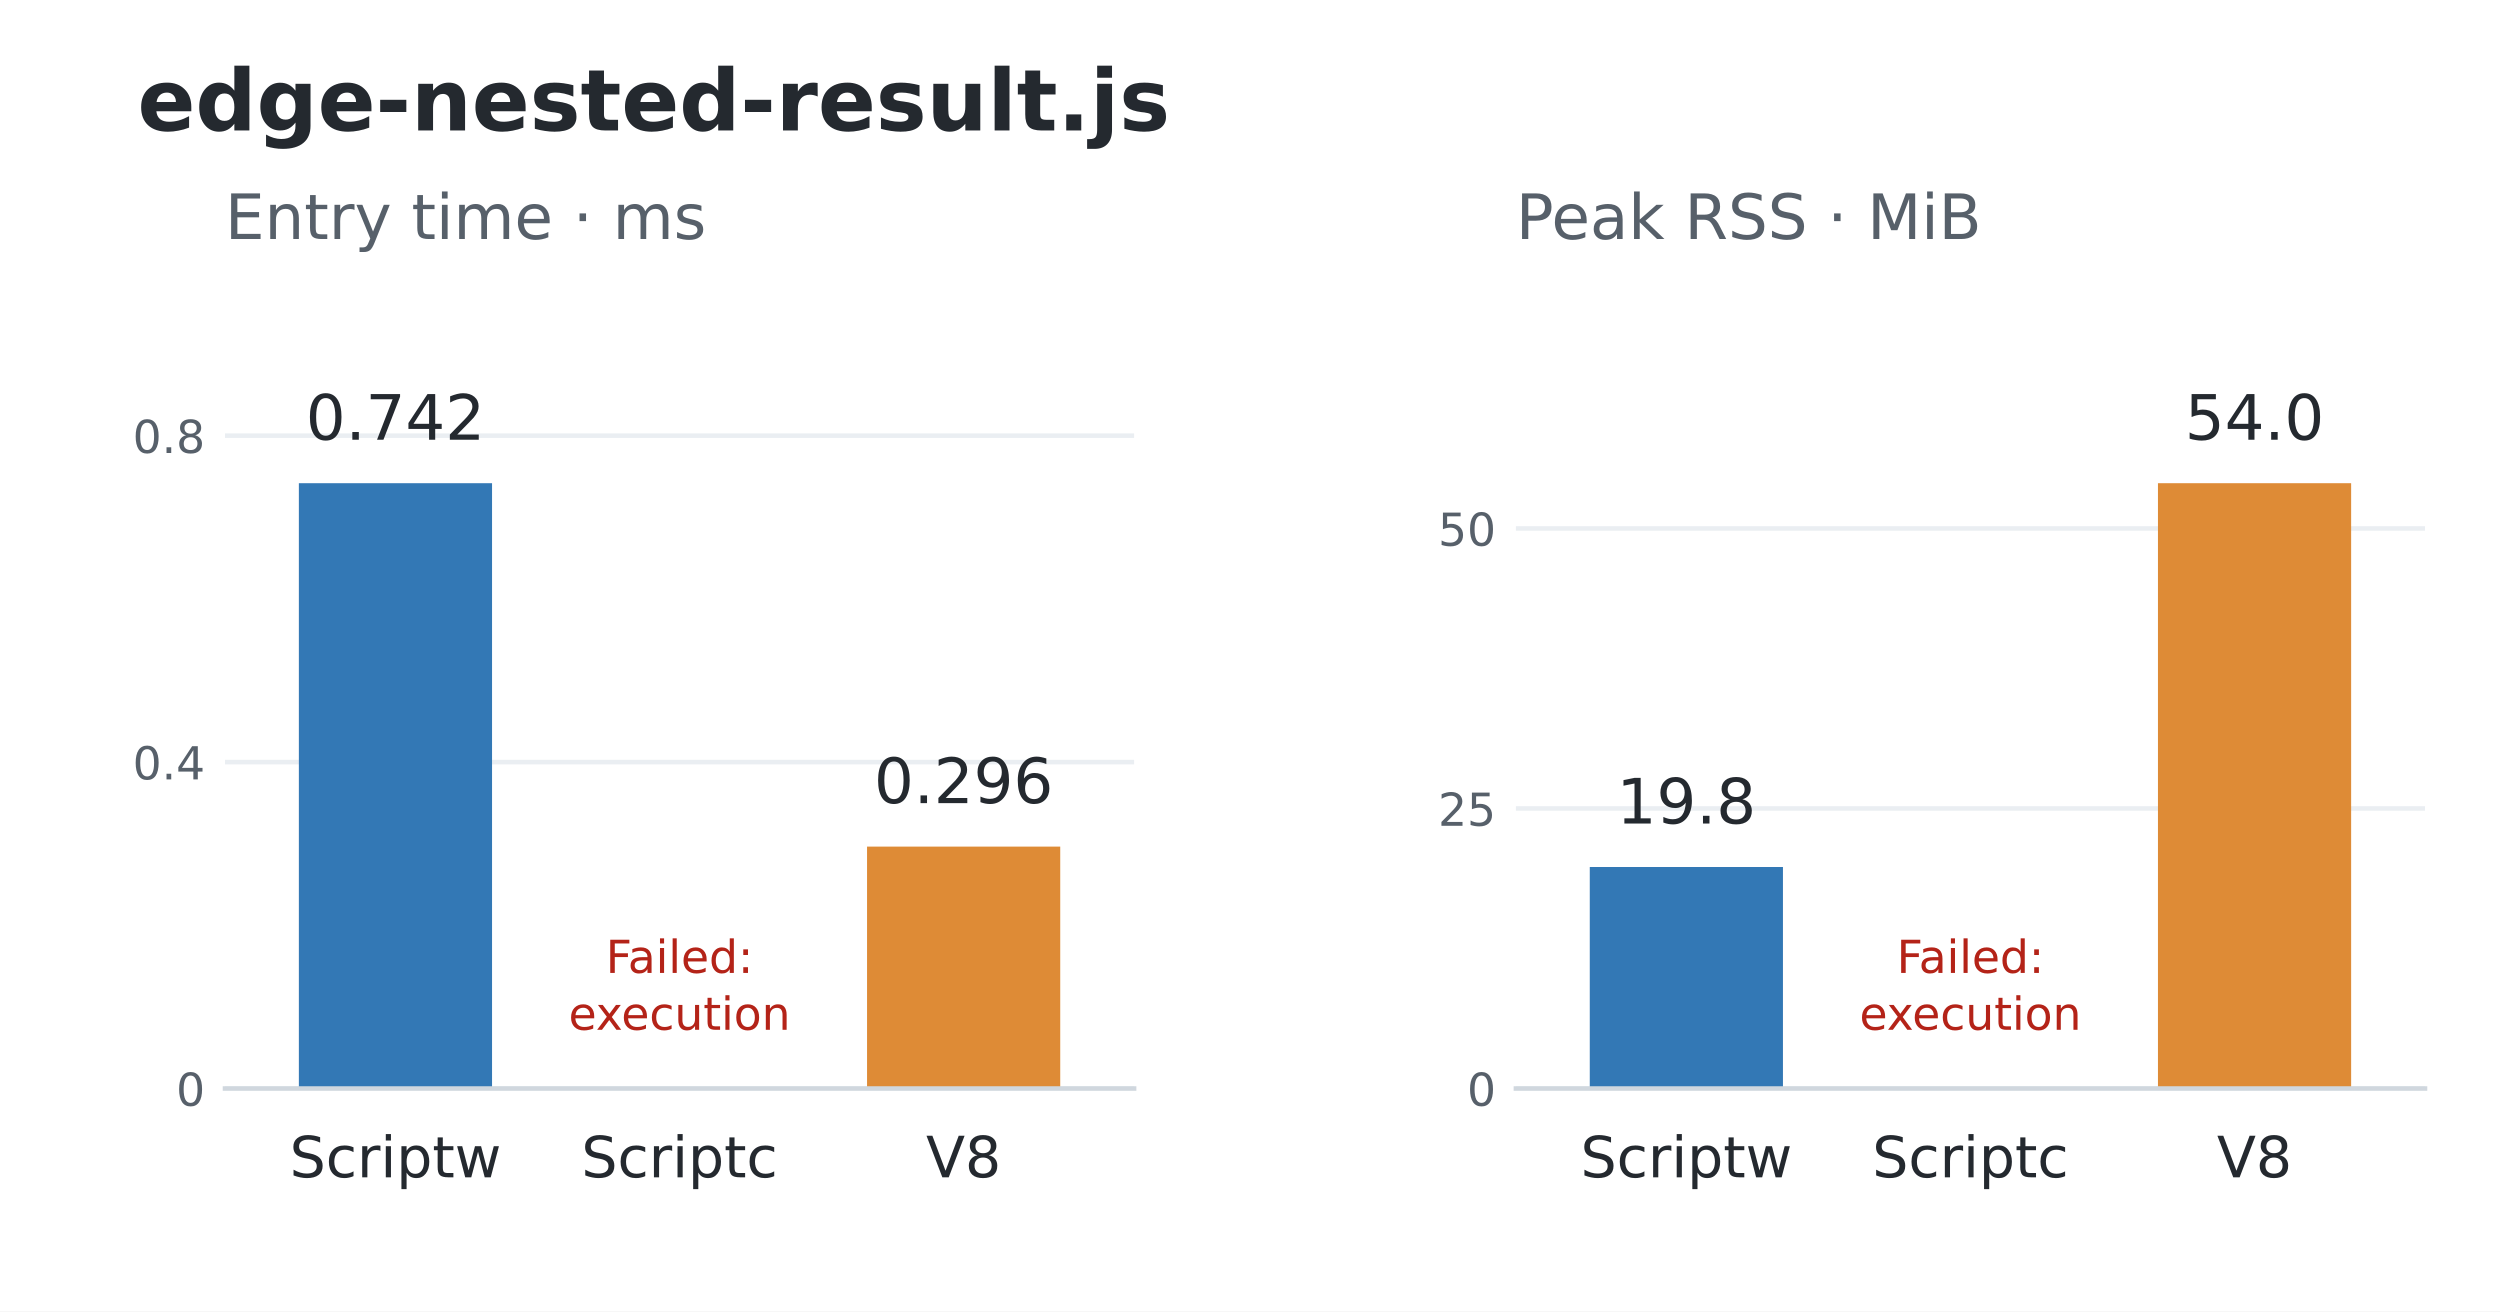
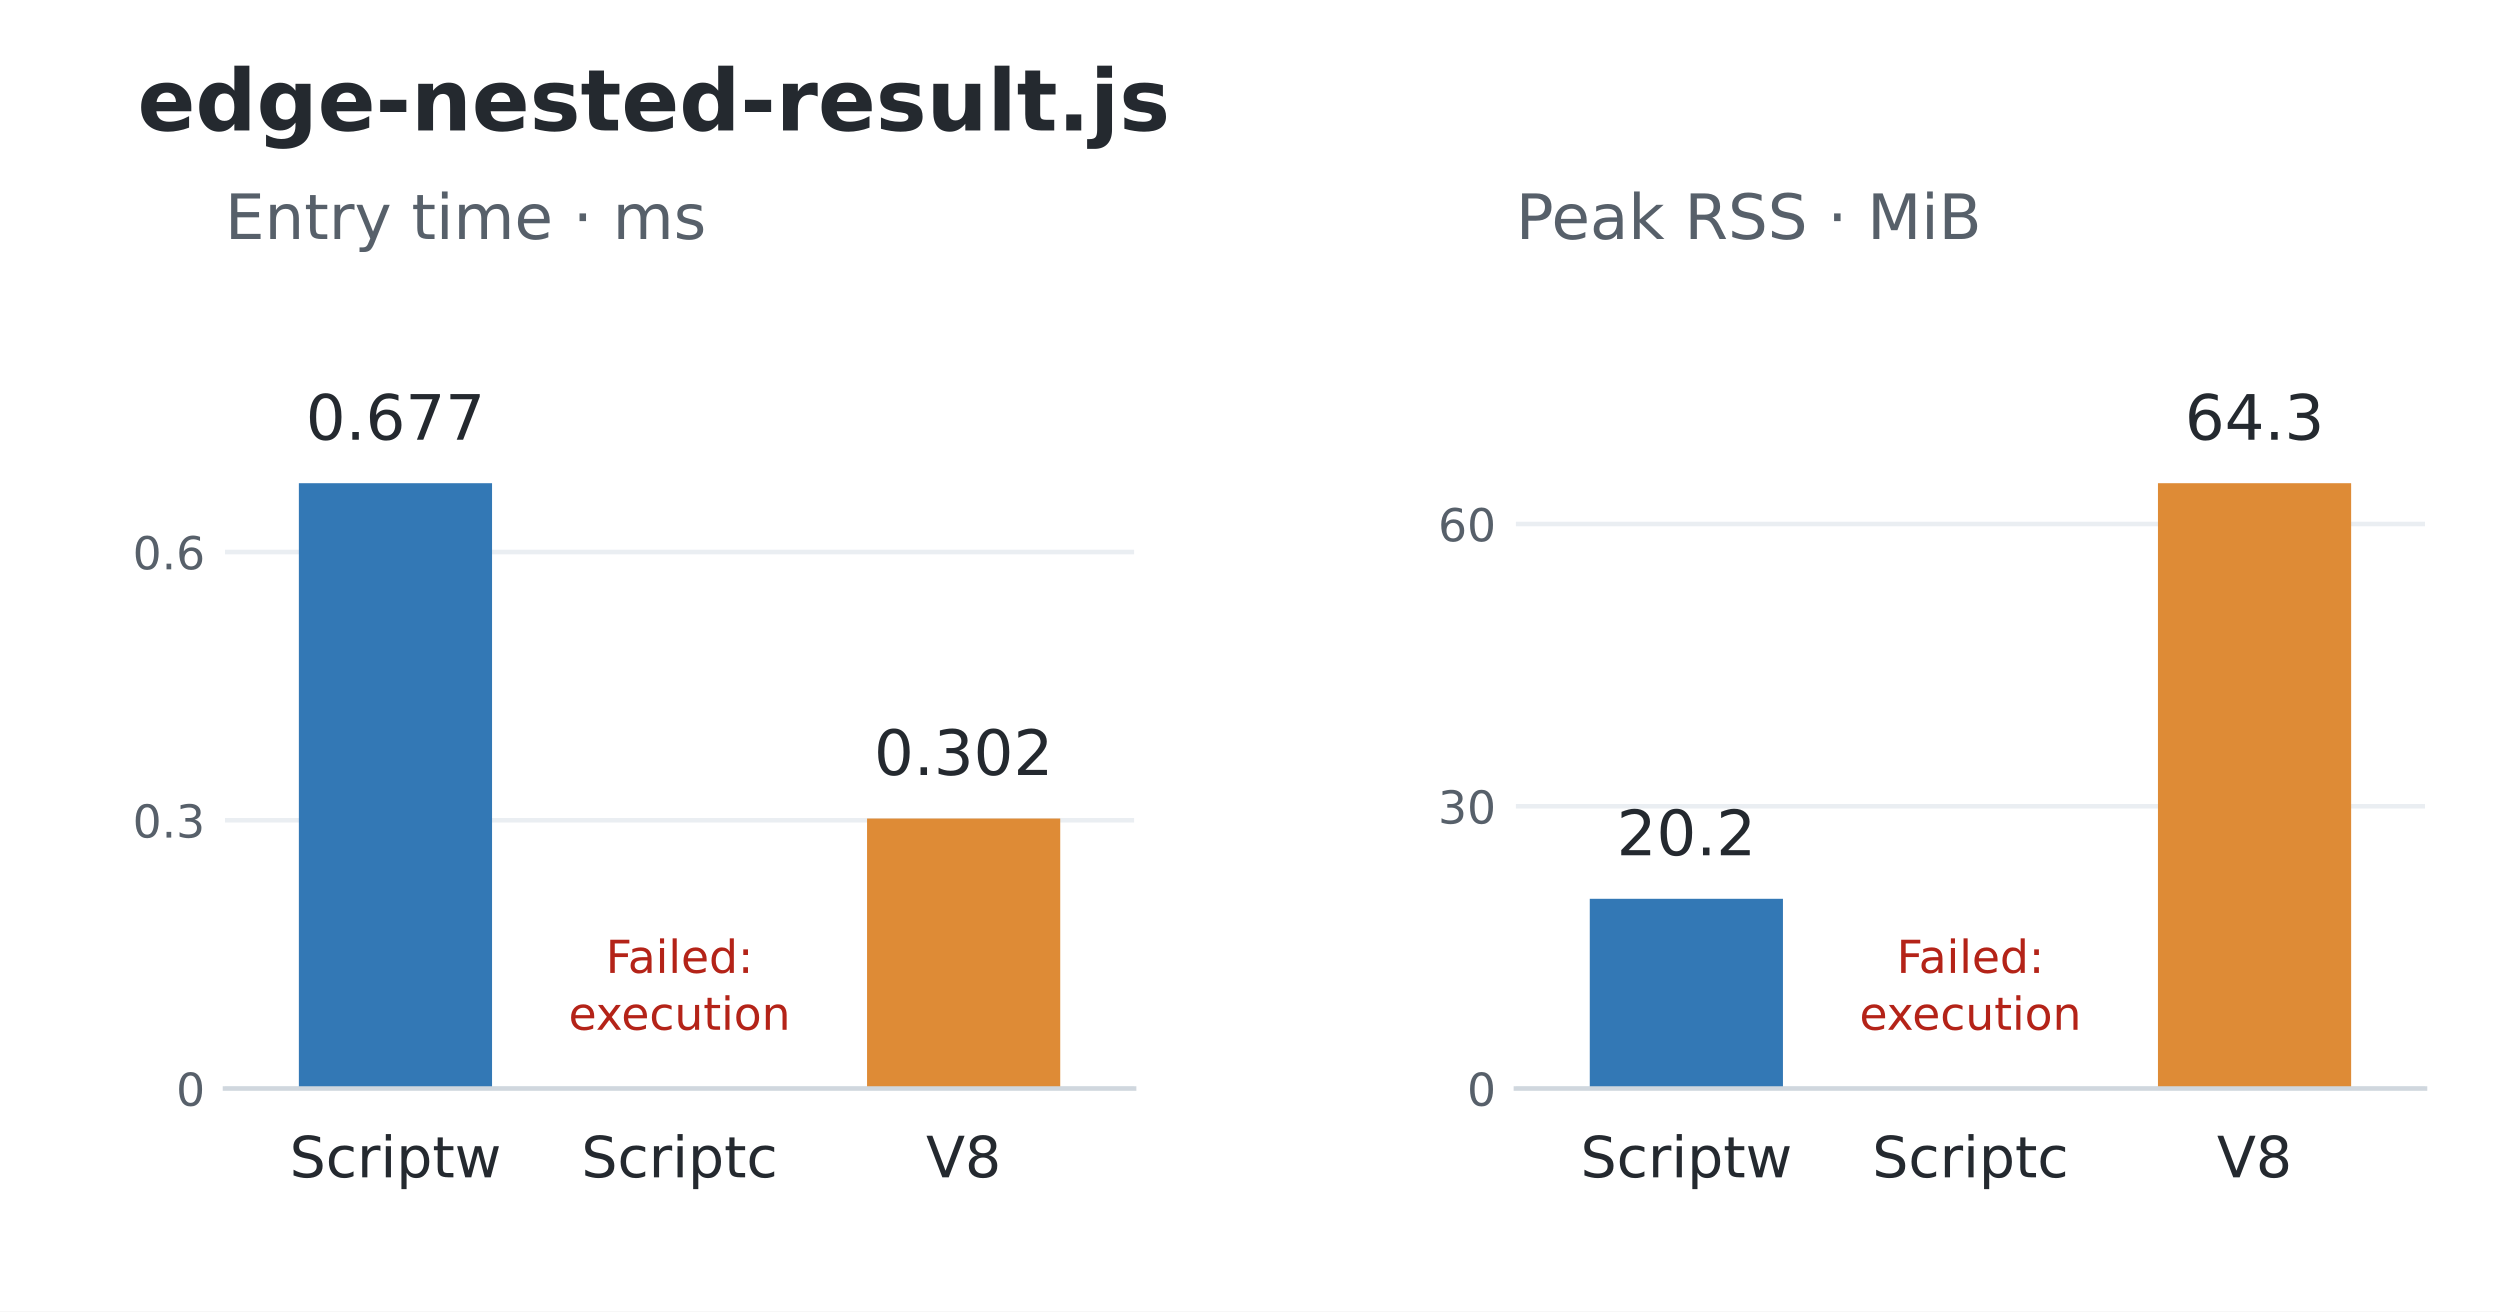
<svg xmlns="http://www.w3.org/2000/svg" width="439.2pt" height="230.4pt" viewBox="0 0 439.2 230.4" version="1.1">
  <defs>
    <style type="text/css">*{stroke-linejoin: round; stroke-linecap: butt}</style>
  </defs>
  <g id="figure_1">
    <g id="patch_1">
      <path d="M 0 230.4 L 439.2 230.4 L 439.2 0 L 0 0 z " style="fill: #ffffff" />
    </g>
    <g id="axes_1">
      <g id="patch_2">
        <path d="M 39.528 191.232 L 199.237 191.232 L 199.237 52.992 L 39.528 52.992 z " style="fill: #ffffff" />
      </g>
      <g id="matplotlib.axis_1">
        <g id="xtick_1">
          <g id="line2d_1" />
          <g id="text_1">
            <text style="font-size: 10px; font-family: 'DejaVu Sans'; text-anchor: middle; fill: #24292f" x="69.473" y="206.83" transform="rotate(-0 69.47346 206.8304)">Scriptw</text>
          </g>
        </g>
        <g id="xtick_2">
          <g id="line2d_2" />
          <g id="text_2">
            <text style="font-size: 10px; font-family: 'DejaVu Sans'; text-anchor: middle; fill: #24292f" x="119.383" y="206.83" transform="rotate(-0 119.3825 206.8304)">Scriptc</text>
          </g>
        </g>
        <g id="xtick_3">
          <g id="line2d_3" />
          <g id="text_3">
            <text style="font-size: 10px; font-family: 'DejaVu Sans'; text-anchor: middle; fill: #24292f" x="169.292" y="206.83" transform="rotate(-0 169.2916 206.8297)">V8</text>
          </g>
        </g>
      </g>
      <g id="matplotlib.axis_2">
        <g id="ytick_1">
          <g id="line2d_4">
            <path d="M 39.528 191.232 L 199.237 191.232 " clip-path="url(#p648741f3fb)" style="fill: none; stroke: #eaeef2; stroke-width: 0.8; stroke-linecap: square" />
          </g>
          <g id="line2d_5" />
          <g id="text_4">
            <text style="font-size: 8px; font-family: 'DejaVu Sans'; text-anchor: end; fill: #57606a" x="36.028" y="194.271" transform="rotate(-0 36.028 194.2711)">0</text>
          </g>
        </g>
        <g id="ytick_2">
          <g id="line2d_6">
-             <path d="M 39.528 133.887 L 199.237 133.887 " clip-path="url(#p648741f3fb)" style="fill: none; stroke: #eaeef2; stroke-width: 0.8; stroke-linecap: square" />
+             <path d="M 39.528 144.107 L 199.237 144.107 " clip-path="url(#p648741f3fb)" style="fill: none; stroke: #eaeef2; stroke-width: 0.8; stroke-linecap: square" />
          </g>
          <g id="line2d_7" />
          <g id="text_5">
-             <text style="font-size: 8px; font-family: 'DejaVu Sans'; text-anchor: end; fill: #57606a" x="36.028" y="136.926" transform="rotate(-0 36.028 136.9257)">0.4</text>
+             <text style="font-size: 8px; font-family: 'DejaVu Sans'; text-anchor: end; fill: #57606a" x="36.028" y="147.146" transform="rotate(-0 36.028 147.1457)">0.3</text>
          </g>
        </g>
        <g id="ytick_3">
          <g id="line2d_8">
-             <path d="M 39.528 76.541 L 199.237 76.541 " clip-path="url(#p648741f3fb)" style="fill: none; stroke: #eaeef2; stroke-width: 0.8; stroke-linecap: square" />
+             <path d="M 39.528 96.981 L 199.237 96.981 " clip-path="url(#p648741f3fb)" style="fill: none; stroke: #eaeef2; stroke-width: 0.8; stroke-linecap: square" />
          </g>
          <g id="line2d_9" />
          <g id="text_6">
-             <text style="font-size: 8px; font-family: 'DejaVu Sans'; text-anchor: end; fill: #57606a" x="36.028" y="79.58" transform="rotate(-0 36.028 79.58032)">0.8</text>
+             <text style="font-size: 8px; font-family: 'DejaVu Sans'; text-anchor: end; fill: #57606a" x="36.028" y="100.02" transform="rotate(-0 36.028 100.0203)">0.6</text>
          </g>
        </g>
      </g>
      <g id="patch_3">
        <path d="M 52.504 191.232 L 86.443 191.232 L 86.443 84.894 L 52.504 84.894 z " clip-path="url(#p648741f3fb)" style="fill: #3378b5" />
      </g>
      <g id="patch_4">
-         <path d="M 152.323 191.232 L 186.261 191.232 L 186.261 148.735 L 152.323 148.735 z " clip-path="url(#p648741f3fb)" style="fill: #de8b36" />
+         <path d="M 152.323 191.232 L 186.261 191.232 L 186.261 143.795 L 152.323 143.795 z " clip-path="url(#p648741f3fb)" style="fill: #de8b36" />
      </g>
      <g id="patch_5">
        <path d="M 39.528 191.232 L 199.237 191.232 " style="fill: none; stroke: #d0d7de; stroke-width: 0.8; stroke-linejoin: miter; stroke-linecap: square" />
      </g>
      <g id="text_7">
-         <text style="font-size: 11px; font-family: 'DejaVu Sans'; text-anchor: middle; fill: #24292f" x="69.473" y="77.251" transform="rotate(-0 69.47346 77.25096)">0.742</text>
+         <text style="font-size: 11px; font-family: 'DejaVu Sans'; text-anchor: middle; fill: #24292f" x="69.473" y="77.251" transform="rotate(-0 69.47346 77.25096)">0.677</text>
      </g>
      <g id="text_8">
        <text style="font-size: 8px; font-family: 'DejaVu Sans'; fill: #b42318" transform="translate(106.4269 170.9201)">Failed:</text>
        <text style="font-size: 8px; font-family: 'DejaVu Sans'; fill: #b42318" transform="translate(99.88942 180.9201)">execution</text>
      </g>
      <g id="text_9">
-         <text style="font-size: 11px; font-family: 'DejaVu Sans'; text-anchor: middle; fill: #24292f" x="169.292" y="141.092" transform="rotate(-0 169.2916 141.0921)">0.296</text>
+         <text style="font-size: 11px; font-family: 'DejaVu Sans'; text-anchor: middle; fill: #24292f" x="169.292" y="136.152" transform="rotate(-0 169.2916 136.1524)">0.302</text>
      </g>
      <g id="text_10">
        <text style="font-size: 11px; font-family: 'DejaVu Sans'; text-anchor: start; fill: #57606a" x="39.528" y="41.992" transform="rotate(-0 39.528 41.992)">Entry time · ms</text>
      </g>
    </g>
    <g id="axes_2">
      <g id="patch_6">
        <path d="M 266.315 191.232 L 426.024 191.232 L 426.024 52.992 L 266.315 52.992 z " style="fill: #ffffff" />
      </g>
      <g id="matplotlib.axis_3">
        <g id="xtick_4">
          <g id="line2d_10" />
          <g id="text_11">
            <text style="font-size: 10px; font-family: 'DejaVu Sans'; text-anchor: middle; fill: #24292f" x="296.26" y="206.83" transform="rotate(-0 296.2604 206.8304)">Scriptw</text>
          </g>
        </g>
        <g id="xtick_5">
          <g id="line2d_11" />
          <g id="text_12">
            <text style="font-size: 10px; font-family: 'DejaVu Sans'; text-anchor: middle; fill: #24292f" x="346.169" y="206.83" transform="rotate(-0 346.1695 206.8304)">Scriptc</text>
          </g>
        </g>
        <g id="xtick_6">
          <g id="line2d_12" />
          <g id="text_13">
            <text style="font-size: 10px; font-family: 'DejaVu Sans'; text-anchor: middle; fill: #24292f" x="396.079" y="206.83" transform="rotate(-0 396.0785 206.8297)">V8</text>
          </g>
        </g>
      </g>
      <g id="matplotlib.axis_4">
        <g id="ytick_4">
          <g id="line2d_13">
            <path d="M 266.315 191.232 L 426.024 191.232 " clip-path="url(#pf3a1462166)" style="fill: none; stroke: #eaeef2; stroke-width: 0.8; stroke-linecap: square" />
          </g>
          <g id="line2d_14" />
          <g id="text_14">
            <text style="font-size: 8px; font-family: 'DejaVu Sans'; text-anchor: end; fill: #57606a" x="262.815" y="194.271" transform="rotate(-0 262.8149 194.2711)">0</text>
          </g>
        </g>
        <g id="ytick_5">
          <g id="line2d_15">
-             <path d="M 266.315 142.035 L 426.024 142.035 " clip-path="url(#pf3a1462166)" style="fill: none; stroke: #eaeef2; stroke-width: 0.8; stroke-linecap: square" />
+             <path d="M 266.315 141.645 L 426.024 141.645 " clip-path="url(#pf3a1462166)" style="fill: none; stroke: #eaeef2; stroke-width: 0.8; stroke-linecap: square" />
          </g>
          <g id="line2d_16" />
          <g id="text_15">
-             <text style="font-size: 8px; font-family: 'DejaVu Sans'; text-anchor: end; fill: #57606a" x="262.815" y="145.074" transform="rotate(-0 262.8149 145.0741)">25</text>
+             <text style="font-size: 8px; font-family: 'DejaVu Sans'; text-anchor: end; fill: #57606a" x="262.815" y="144.684" transform="rotate(-0 262.8149 144.6837)">30</text>
          </g>
        </g>
        <g id="ytick_6">
          <g id="line2d_17">
-             <path d="M 266.315 92.838 L 426.024 92.838 " clip-path="url(#pf3a1462166)" style="fill: none; stroke: #eaeef2; stroke-width: 0.8; stroke-linecap: square" />
+             <path d="M 266.315 92.057 L 426.024 92.057 " clip-path="url(#pf3a1462166)" style="fill: none; stroke: #eaeef2; stroke-width: 0.8; stroke-linecap: square" />
          </g>
          <g id="line2d_18" />
          <g id="text_16">
-             <text style="font-size: 8px; font-family: 'DejaVu Sans'; text-anchor: end; fill: #57606a" x="262.815" y="95.877" transform="rotate(-0 262.8149 95.87714)">50</text>
+             <text style="font-size: 8px; font-family: 'DejaVu Sans'; text-anchor: end; fill: #57606a" x="262.815" y="95.096" transform="rotate(-0 262.8149 95.0963)">60</text>
          </g>
        </g>
      </g>
      <g id="patch_7">
-         <path d="M 279.291 191.232 L 313.229 191.232 L 313.229 152.316 L 279.291 152.316 z " clip-path="url(#pf3a1462166)" style="fill: #3378b5" />
+         <path d="M 279.291 191.232 L 313.229 191.232 L 313.229 157.896 L 279.291 157.896 z " clip-path="url(#pf3a1462166)" style="fill: #3378b5" />
      </g>
      <g id="patch_8">
        <path d="M 379.109 191.232 L 413.048 191.232 L 413.048 84.894 L 379.109 84.894 z " clip-path="url(#pf3a1462166)" style="fill: #de8b36" />
      </g>
      <g id="patch_9">
        <path d="M 266.315 191.232 L 426.024 191.232 " style="fill: none; stroke: #d0d7de; stroke-width: 0.8; stroke-linejoin: miter; stroke-linecap: square" />
      </g>
      <g id="text_17">
-         <text style="font-size: 11px; font-family: 'DejaVu Sans'; text-anchor: middle; fill: #24292f" x="296.26" y="144.674" transform="rotate(-0 296.2604 144.6739)">19.8</text>
+         <text style="font-size: 11px; font-family: 'DejaVu Sans'; text-anchor: middle; fill: #24292f" x="296.26" y="150.254" transform="rotate(-0 296.2604 150.2535)">20.2</text>
      </g>
      <g id="text_18">
        <text style="font-size: 8px; font-family: 'DejaVu Sans'; fill: #b42318" transform="translate(333.2138 170.9201)">Failed:</text>
        <text style="font-size: 8px; font-family: 'DejaVu Sans'; fill: #b42318" transform="translate(326.6763 180.9201)">execution</text>
      </g>
      <g id="text_19">
-         <text style="font-size: 11px; font-family: 'DejaVu Sans'; text-anchor: middle; fill: #24292f" x="396.079" y="77.251" transform="rotate(-0 396.0785 77.25096)">54.0</text>
+         <text style="font-size: 11px; font-family: 'DejaVu Sans'; text-anchor: middle; fill: #24292f" x="396.079" y="77.251" transform="rotate(-0 396.0785 77.25096)">64.3</text>
      </g>
      <g id="text_20">
        <text style="font-size: 11px; font-family: 'DejaVu Sans'; text-anchor: start; fill: #57606a" x="266.315" y="41.992" transform="rotate(-0 266.3149 41.992)">Peak RSS · MiB</text>
      </g>
    </g>
    <g id="text_21">
      <text style="font-weight: 700; font-size: 15px; font-family: 'DejaVu Sans'; text-anchor: start; fill: #24292f" x="24.156" y="22.918" transform="rotate(-0 24.156 22.91766)">edge-nested-result.js</text>
    </g>
  </g>
  <defs>
    <clipPath id="p648741f3fb">
      <rect x="39.528" y="52.992" width="159.709" height="138.24" />
    </clipPath>
    <clipPath id="pf3a1462166">
      <rect x="266.315" y="52.992" width="159.709" height="138.24" />
    </clipPath>
  </defs>
</svg>
